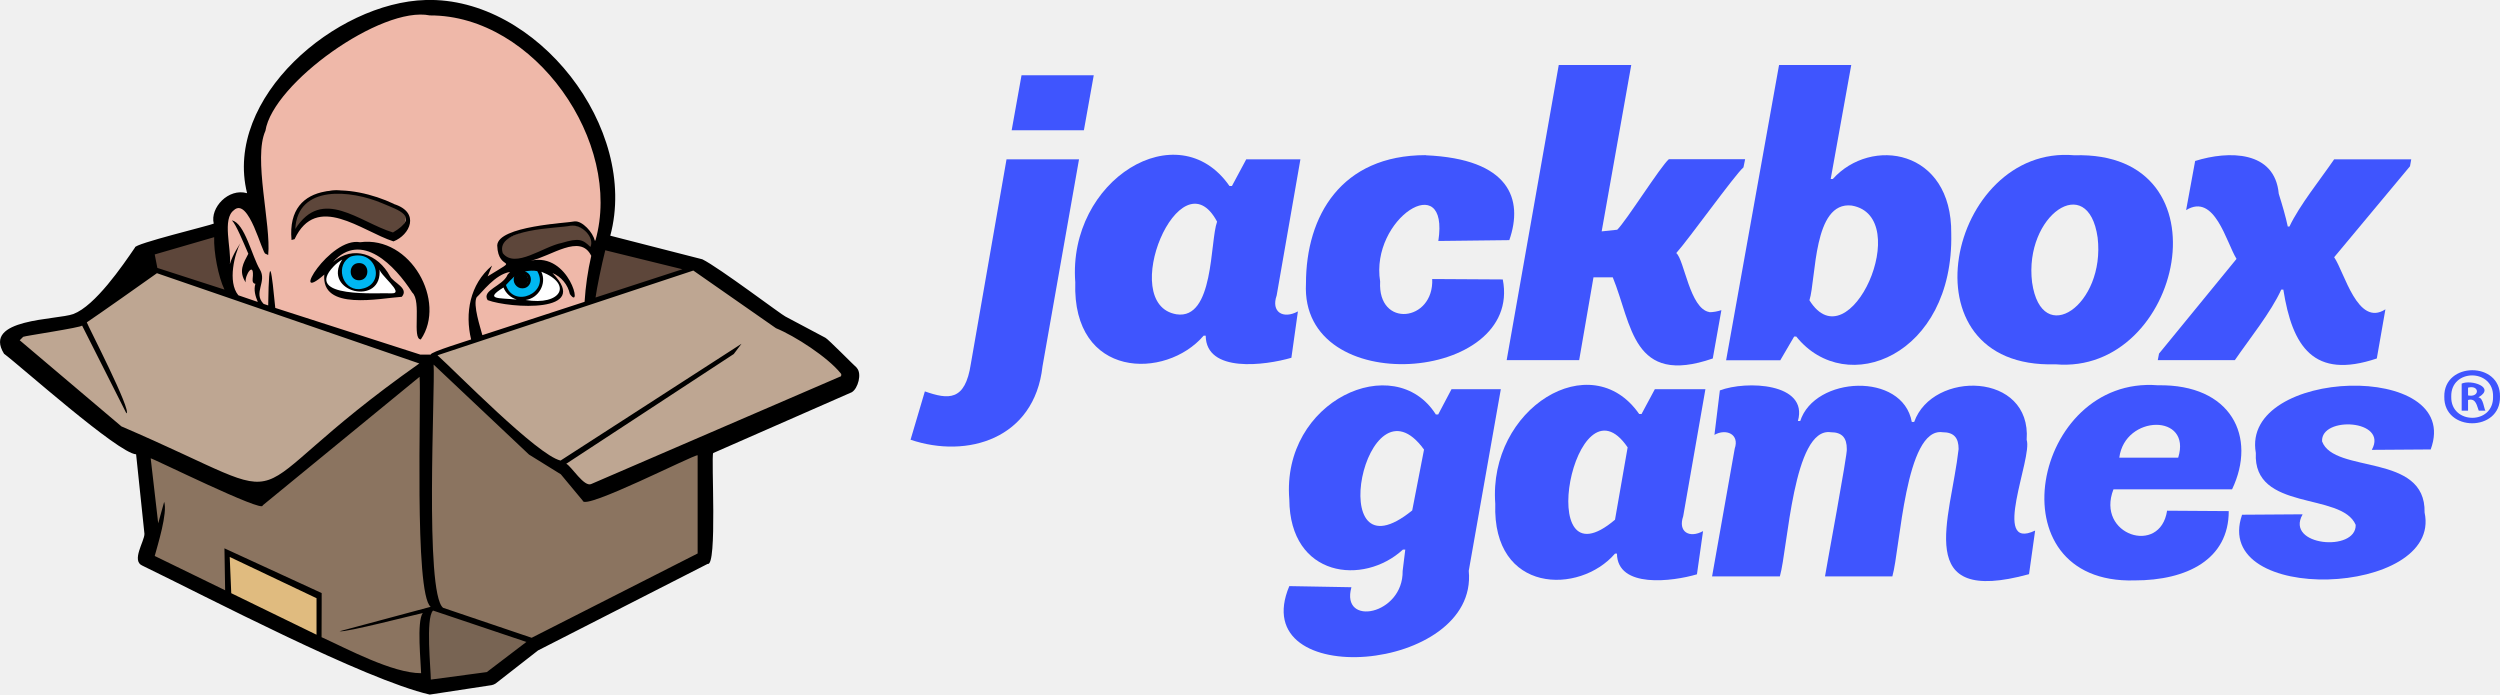
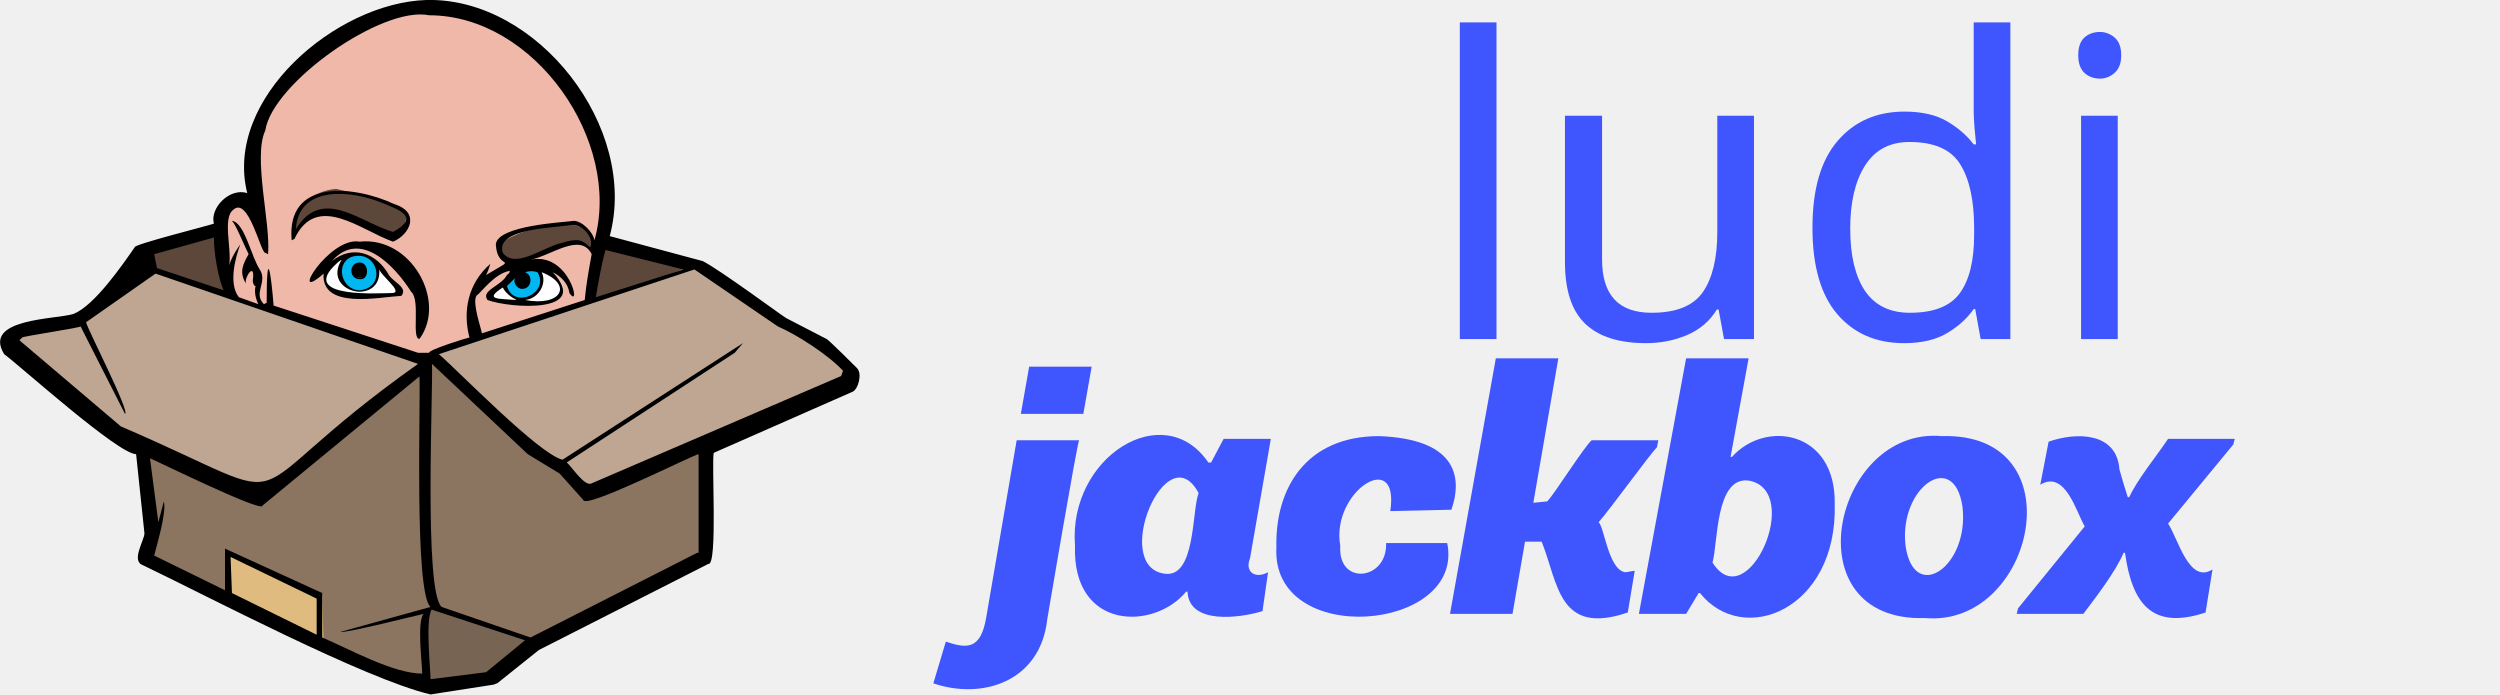
- <svg xmlns="http://www.w3.org/2000/svg" version="1.1" width="180" height="50" viewBox="0 0 180 50">
-   <defs>
-     <style>    
-             .box-flap { fill: #bea692; }
-             .box-light { fill: #8b7460; }
-             .box-medium { fill: #786453; }
-             .box-dark, .eye-brows { fill: #5d463a; }
-             .eye { fill: #fff; }
-             .iris { fill: #00b7f1; }
-             .logo path { fill: #3f55fe; }
-             .outline, .pupil { fill: #000; }
-             .skin { fill: #efb8a9; }
-             .tape { fill: #e0bb7f; }
-         </style>
-   </defs>
-   <g class="logo">
-     <path d="M97.3,42.29c-.79,2.86,3.74,1.99,3.69-1.18,0,0,.19-1.54.19-1.54h-.17c-2.83,2.61-8.14,2.02-8.18-3.61-.58-7.14,7.59-10.8,10.55-6.12h.17l.96-1.82h3.55l-2.31,13.08c.72,7.39-16.13,8.72-12.92,1.1l4.46.08ZM101.68,36.75l.85-4.38c-4.22-5.83-7.36,9.67-.85,4.38Z" />
-     <path d="M107.66,36.28c-.52-6.89,6.91-11.45,10.36-6.47h.17l.96-1.79h3.64l-1.6,9.15c-.39,1.12.44,1.61,1.43,1.07l-.44,3.11c-1.75.52-5.73,1.04-5.76-1.49h-.14c-2.54,2.96-8.84,2.91-8.62-3.58ZM117.19,32.21c-3.8-5.58-6.9,10.3-.91,5.21,0,0,.91-5.21.91-5.21Z" />
-     <path d="M129.61,30.33c1.04-3.26,7.38-3.57,8.04.05h.17c1.32-3.72,8.46-3.62,8.1,1.29.44,1.28-2.61,8.06.61,6.53l-.44,3.14c-8.44,2.32-5.64-3.93-5.07-9.01,0-.8-.33-1.21-1.16-1.21-2.68-.36-3.04,8.37-3.61,10.38h-4.85c.07-.5,1.65-8.96,1.57-9.17,0-.8-.33-1.21-1.16-1.21-2.7-.37-3.08,8.36-3.66,10.38h-4.88l1.63-9.2c.36-1.05-.63-1.46-1.46-.99l.39-3.2c1.89-.72,6.39-.55,5.62,2.2h.17Z" />
-     <path d="M155.37,27.74c5.29-.09,7.14,3.72,5.34,7.49h-8.54c-1.29,3.29,3.37,4.8,3.86,1.54l4.44.03c0,3.47-3,4.99-6.78,4.99-10.27.29-7.34-14.77,1.68-14.05ZM156.83,32.95c1-3.19-3.84-3.11-4.24,0h4.24Z" />
-     <path d="M165.78,37.05c-1.27,2.26,3.88,2.72,3.83.74-1.02-2.39-7.41-.93-7.19-5.18-1.1-6.15,14.96-6.67,12.59-.25l-4.24.03c1.21-2.19-3.69-2.45-3.58-.61.87,2.36,7.48.8,7.38,5.12,1.31,6.07-15.42,6.73-13.14.16l4.35-.03Z" />
-     <path d="M75.06,26.38c-.58,5.23-5.43,6.66-9.5,5.28l1.03-3.48c1.69.59,2.9.73,3.31-1.98,0,0,2.57-14.73,2.57-14.73h5.22l-2.63,14.91ZM73.55,5.42h5.2l-.71,3.96h-5.2l.71-3.96Z" />
-     <path d="M77.42,20.33c-.56-7.38,7.4-12.27,11.1-6.94h.18l1.03-1.92h3.9l-1.71,9.8c-.42,1.2.47,1.73,1.53,1.15l-.47,3.34c-1.88.55-6.14,1.12-6.17-1.59h-.15c-2.72,3.18-9.47,3.12-9.24-3.84ZM87.63,15.96c-2.65-4.97-7.24,5.95-2.92,6.67,2.71.41,2.4-5.25,2.92-6.67Z" />
-     <path d="M102.65,11.18c6.05.26,7.05,3.16,6.02,6.11l-5.11.06c.81-5.28-4.92-1.61-4.19,2.92-.19,3.38,3.88,2.9,3.75-.18l5.08.03c1.46,7.42-14.61,8.71-14.17.29,0-4.87,2.54-9.24,8.62-9.24Z" />
-     <path d="M123.08,22.48c.27,0,.59-.06.86-.15l-.62,3.48c-5.8,2.01-5.81-2.45-7.2-5.84h-1.39l-1.03,5.96h-5.22l3.75-21.25h5.22l-2.13,11.98,1.12-.12c.62-.59,3.13-4.58,3.72-5.08h5.49l-.12.59c-.62.53-3.96,5.2-4.84,6.17.58.47.97,4.02,2.39,4.25Z" />
-     <path d="M128.1,4.68h5.19l-1.48,8.21h.15c2.75-3.07,8.59-2.17,8.53,3.93.19,8.78-7.56,11.9-11.16,7.41h-.15l-1,1.71h-3.9l3.81-21.25ZM130.28,21.62c2.88,4.62,7.6-6.04,3.04-6.82-2.78-.32-2.55,5.25-3.04,6.82Z" />
-     <path d="M149.35,11.18c11.33-.34,7.77,15.85-1.36,15.05-11.28.35-7.69-15.85,1.36-15.05ZM151.03,17.11c-.68-4.81-5.31-1.61-4.72,3.22.69,4.8,5.29,1.63,4.72-3.22Z" />
-     <path d="M164.07,13.95c.27.86.5,1.65.65,2.36h.12c.73-1.54,2.25-3.42,3.22-4.84h5.55l-.09.5-5.46,6.55c.75,1.1,1.69,5.05,3.69,3.75l-.62,3.54c-4.54,1.53-6.08-.84-6.73-4.96h-.15c-.72,1.61-2.35,3.63-3.34,5.08h-5.55l.09-.47,5.58-6.82c-.74-1.19-1.57-4.78-3.63-3.51l.65-3.54c2.42-.76,5.74-.75,6.02,2.36Z" />
-     <path d="M177.7,28.47c.86.17.84-.78,0-.56v.56ZM177.69,29.57h-.45s0-1.95,0-1.95c.69-.31,2.45.26,1.22.98v.02c.33.02.39.82.49.95h-.48c-.13-.3-.18-.94-.77-.77v.77ZM176.49,28.56c-.05,2.01,3.06,2.05,3.01,0,.06-2.03-3.06-2.05-3.01,0M180,28.56c.05,2.56-4.06,2.55-4.01,0-.05-2.52,4.06-2.56,4.01,0" />
+ <svg xmlns="http://www.w3.org/2000/svg" version="1.1" id="Ebene_1" x="0px" y="0px" viewBox="0 0 180 50" style="enable-background:new 0 0 180 50;" xml:space="preserve">
+   <style type="text/css">
+ 	.st0{display:none;fill:#3F55FE;}
+ 	.st1{fill:#3F55FE;}
+ 	.st2{fill:#8B7460;}
+ 	.st3{fill:#EFB8A9;}
+ 	.st4{fill:#FFFFFF;}
+ 	.st5{fill:#00B7F1;}
+ 	.st6{fill:#E0BB7F;}
+ 	.st7{fill:#5D463A;}
+ 	.st8{fill:#786453;}
+ 	.st9{fill:#BEA692;}
+ 	.st10{font-family:'SupriaSans-HeavyItalic';}
+ 	.st11{font-size:30px;}
+ </style>
+   <g>
+     <path class="st0" d="M93.2,43.3c-0.7,2.5,3.2,1.7,3.2-1l0.2-1.3h-0.1c-2.5,2.3-7.1,1.8-7.1-3.1c-0.5-6.2,6.6-9.4,9.2-5.3h0.1   l0.8-1.6h3.1l-2,11.4c0.6,6.4-14,7.6-11.2,1L93.2,43.3L93.2,43.3z M97,38.4l0.7-3.8C94.1,29.6,91.4,43,97,38.4z" />
+     <path class="st0" d="M102.2,38c-0.5-6,6-9.9,9-5.6h0.1l0.8-1.6h3.2l-1.4,7.9c-0.3,1,0.4,1.4,1.2,0.9l-0.4,2.7c-1.5,0.5-5,0.9-5-1.3   h-0.1C107.5,43.7,102,43.7,102.2,38z M110.5,34.5c-3.3-4.8-6,8.9-0.8,4.5L110.5,34.5z" />
+     <path class="st0" d="M121.3,32.9c0.9-2.8,6.4-3.1,7,0h0.1c1.1-3.2,7.3-3.1,7,1.1c0.4,1.1-2.3,7,0.5,5.7l-0.4,2.7   c-7.3,2-4.9-3.4-4.4-7.8c0-0.7-0.3-1.1-1-1.1c-2.3-0.3-2.6,7.3-3.1,9h-4.2c0.1-0.4,1.4-7.8,1.4-8c0-0.7-0.3-1.1-1-1.1   c-2.3-0.3-2.7,7.3-3.2,9h-4.2l1.4-8c0.3-0.9-0.5-1.3-1.3-0.9l0.3-2.8c1.6-0.6,5.5-0.5,4.9,1.9L121.3,32.9L121.3,32.9z" />
+     <path class="st0" d="M143.6,30.6c4.6-0.1,6.2,3.2,4.6,6.5h-7.4c-1.1,2.9,2.9,4.2,3.4,1.3l3.9,0c0,3-2.6,4.3-5.9,4.3   C133.2,43.1,135.8,30,143.6,30.6z M144.9,35.1c0.9-2.8-3.3-2.7-3.7,0H144.9z" />
+     <path class="st0" d="M152.7,38.7c-1.1,2,3.4,2.4,3.3,0.6c-0.9-2.1-6.4-0.8-6.2-4.5c-1-5.3,13-5.8,10.9-0.2l-3.7,0   c1.1-1.9-3.2-2.1-3.1-0.5c0.8,2,6.5,0.7,6.4,4.4c1.1,5.3-13.4,5.8-11.4,0.1L152.7,38.7L152.7,38.7z" />
+     <path class="st1" d="M75.4,44.6c-0.5,4.5-4.7,5.8-8.2,4.6l0.9-3c1.5,0.5,2.5,0.6,2.9-1.7l2.2-12.8h4.5   C77.6,31.6,75.4,44.6,75.4,44.6z M74.1,26.4h4.5l-0.6,3.4h-4.5L74.1,26.4z" />
+     <path class="st1" d="M77.4,39.3c-0.5-6.4,6.4-10.7,9.6-6h0.2l0.9-1.7h3.4L90,40.2c-0.4,1,0.4,1.5,1.3,1L90.9,44   c-1.6,0.5-5.3,1-5.4-1.4h-0.1C83.1,45.4,77.2,45.4,77.4,39.3z M86.3,35.5c-2.3-4.3-6.3,5.2-2.5,5.8C86.1,41.7,85.8,36.8,86.3,35.5z   " />
+     <path class="st1" d="M99.3,31.4c5.3,0.2,6.1,2.7,5.2,5.3l-4.4,0.1c0.7-4.6-4.3-1.4-3.6,2.5c-0.2,2.9,3.4,2.5,3.3-0.2l4.4,0   c1.3,6.4-12.7,7.6-12.3,0.3C91.8,35.2,94,31.4,99.3,31.4L99.3,31.4z" />
+     <path class="st1" d="M117,41.2c0.2,0,0.5-0.1,0.7-0.1l-0.5,3c-5,1.7-5-2.1-6.2-5.1h-1.2l-0.9,5.2h-4.5l3.3-18.4h4.5l-1.8,10.4   l1-0.1c0.5-0.5,2.7-4,3.2-4.4h4.8l-0.1,0.5c-0.5,0.5-3.4,4.5-4.2,5.4C115.5,37.9,115.8,41,117,41.2L117,41.2z" />
+     <path class="st1" d="M121.4,25.8h4.5l-1.3,7.1h0.1c2.4-2.7,7.5-1.9,7.4,3.4c0.2,7.6-6.6,10.3-9.7,6.4h-0.1l-0.9,1.5h-3.4   L121.4,25.8L121.4,25.8z M123.3,40.5c2.5,4,6.6-5.2,2.6-5.9C123.5,34.3,123.7,39.1,123.3,40.5z" />
+     <path class="st1" d="M139.8,31.4c9.8-0.3,6.7,13.8-1.2,13.1C128.9,44.8,132,30.7,139.8,31.4z M141.3,36.5c-0.6-4.2-4.6-1.4-4.1,2.8   C137.8,43.5,141.8,40.8,141.3,36.5z" />
+     <path class="st1" d="M152.6,33.8c0.2,0.7,0.4,1.4,0.6,2h0.1c0.6-1.3,2-3,2.8-4.2h4.8l-0.1,0.4l-4.7,5.7c0.7,1,1.5,4.4,3.2,3.3   l-0.5,3.1c-3.9,1.3-5.3-0.7-5.8-4.3h-0.1c-0.6,1.4-2,3.2-2.9,4.4h-4.8l0.1-0.4l4.8-5.9c-0.6-1-1.4-4.1-3.2-3l0.6-3.1   C149.5,31.1,152.4,31.1,152.6,33.8z" />
+     <path class="st0" d="M163,31.3c0.7,0.1,0.7-0.7,0-0.5V31.3z M163,32.2h-0.4v-1.7c0.6-0.3,2.1,0.2,1.1,0.9v0c0.3,0,0.3,0.7,0.4,0.8   h-0.4c-0.1-0.3-0.2-0.8-0.7-0.7L163,32.2L163,32.2z M162,31.3c0,1.7,2.7,1.8,2.6,0C164.6,29.6,161.9,29.6,162,31.3 M165,31.3   c0,2.2-3.5,2.2-3.5,0C161.5,29.2,165,29.1,165,31.3" />
  </g>
-   <path class="box-light" d="M10.34,31.99c.15,1.59.87,6.88.31,8.36.68.16,19.44,9.44,19.82,8.67l.43.5c-.04-1.11-.65-4.88.31-5.76-1.15-1.39-.3-15.52-.37-17.4l-12.32,9.17-8.17-3.53Z M30.72,26.79c.08,1.97-.64,15.48.5,16.97l7.06,2.35,12.45-5.95.19-8.17-8.55,3.34c-.9-1.13-3.13-2.68-4.46-3.22,0,0-6.56-6.25-6.56-6.25l-.62.93Z" />
-   <path class="skin" d="M17.03,21.46l-.93-2.85v-3.72l2.17-.56.31-5.45,2.97-4.46,7.12-3.84,6.38.56,5.08,3.9,3.28,5.82.5,4.64-1.55,6.38-11.7,3.96-13.62-4.4Z" />
-   <path class="eye" d="M23.41,19.85c-.46,1.89,3.67,1.68,5.14,1.42l.25-.43c-.55-.4-1.5-1.61-1.89-2.17-.68-.33-1.86-.27-2.57-.06l-.93,1.24Z M35.39,21.55c1.08.15,2.74.26,3.76.34,3.29-.71-.3-3.36-1.98-2.48-.21.17-1.02,1.11-1.24,1.3-.28.2-1.09.54-.54.83Z" />
-   <path class="iris" d="M25.3,18.35c-1.29.57-.83,2.63.58,2.59,2.17-.19,1.47-3.1-.58-2.59Z M37.83,19.42c-.52.3-1.02.63-1.53.94.3,2.17,3.65.97,2.5-.89-.32-.01-.64-.03-.97-.04Z" />
-   <path class="tape" d="M16.35,39.86l.06,3.22,6.75,3.22-.06-3.53-6.75-2.91Z" />
-   <path class="box-dark" d="M10.9,19.36l6.13,2.11c-.63-1.14-.98-3.73-.99-5.02l-5.51,1.49.37,1.42Z M43.23,17.44l-.62,4.4,7.06-2.6-6.44-1.8Z" />
-   <path class="box-medium" d="M31.21,43.76c-.86.81-.6,4.46-.62,5.51l5.14-.5,2.54-2.66-7.06-2.35Z" />
-   <path class="box-flap" d="M.81,24.62l7.56,6.94,10.09,4.4,12.14-9.66c-.07-.48-19.44-6.7-19.69-6.94l-5.26,3.84-4.15.74-.68.68Z M31.34,25.86l6.87,6.69,2.23.93,1.92,1.86,19.07-7.86-.31-.87c-1.26-1.25-4.08-3.14-5.76-3.72,0,0-5.2-3.72-5.2-3.72l-18.95,6.38.12.31Z" />
-   <path class="pupil" d="M25.85,19.11c.59,0,.59.92,0,.91-.59,0-.59-.92,0-.91Z M37.61,19.71c.56,0,.56.88,0,.87-.56,0-.56-.88,0-.87Z" />
-   <path class="eye-brows" d="M29.27,15.43c-.98-.91-3.78-1.52-5.06-1.75-1.6.09-3.52,1.52-2.94,2.98,2.63-4.6,7.51,3.06,8-1.24Z M42.67,17.28c-.78-2.17-5.13-.82-6.54.13-.71,1.94,1.84,1.34,2.95.71,1-.41,2.52-1.1,3.4-.21.3,0,.26-.38.2-.63Z" />
-   <path class="outline" d="M25.92,17.44c-2.17-.4-5.16,4.59-2.57,2.33-.24,2.64,4,1.7,5.58,1.6.54-.62-.59-1-.85-1.48-.86-1.6-2.63-2.25-4.1-1.03,2.04-2.26,4.46.26,5.7,2.2.7.63-.04,3.36.62,3.38,1.87-2.73-.73-7.48-4.37-7ZM25.26,18.47c1.91-.58,2.6,2.18.59,2.35-1.26.04-1.72-1.79-.59-2.35ZM24.03,19.17c.18-.19.39-.35.61-.48-1.52,2.36,2.98,3.43,2.68.64-.08.4,1.9,1.83.86,1.79-.82-.06-6.42.41-4.15-1.95Z M25.85,18.94c-.8,0-.8,1.25,0,1.24.8,0,.8-1.25,0-1.24ZM25.85,19.96c-.51,0-.51-.79,0-.79.51,0,.51.79,0,.79h0Z M28.36,14.68c-3-1.42-7.77-1.82-7.37,2.6l.22-.06c1.58-3.38,4.82-.58,7.12.16,1.18-.45,1.96-2.08.03-2.69ZM28.3,16.74c-2.44-.74-5.1-3.32-7.04-.25.16-3.23,4.04-2.8,6.25-1.86,1.18.51,2.76.94.78,2.11Z M61.68,26.47c-.13-.1-2.09-2.09-2.25-2.15,0,0-2.88-1.53-2.88-1.53-.19-.06-4.81-3.55-5.98-4.12,0,0-6.63-1.7-6.63-1.7C46.02,9.24,38.67-.23,30.66,0c-6.47.17-14.58,7.05-12.87,13.91-1.34-.39-2.68,1.05-2.4,2.19-.17.11-5.77,1.46-5.67,1.72-.9,1.32-2.87,4.2-4.44,4.79-1.2.44-6.57.31-4.99,2.86,1.09.8,8.24,7.19,9.51,7.24l.6,5.73c0,.54-.97,1.95-.14,2.29,4.57,2.21,15.97,8.19,20.68,9.28,0,0,4.46-.68,4.46-.68.1-.02.2-.06.29-.12,0,0,3.05-2.38,3.05-2.38l12.21-6.23c.71.23.24-7.73.4-7.98l9.98-4.38c.45-.27.74-1.34.36-1.75ZM43.21,17.42l6.69,1.71-6.69-1.71ZM49.15,19.38l-6.27,2.04c.07-.58.44-2.39.7-3.4l5.57,1.37ZM16.83,15.14c1.09-1.02,2.05,3.18,2.29,3.13l.19.09c.22-2.18-1.09-6.99-.2-8.94.53-3.42,8.35-9.02,11.84-8.31,7.56-.02,13.92,9.15,11.92,16.21h-.05s0,0,0,0c-.12-.58-.9-1.44-1.45-1.38-.48.12-5.51.32-5.57,1.73.06,2,1.79.69-.69,2.23.18-.42.32-.78.32-.78-1.62,1.37-1.96,3.44-1.51,5.32-.08.04-3.03.93-2.9,1.09h-.76l-10.44-3.36c-.25-2.54-.45-4.33-.51-.18l-.33-.11c-.78-.8.27-1.59-.27-2.48-.56-.92-1.09-3.35-2.01-3.53.3.3.82,1.57,1.18,2.4-.36.68-.72,1.26-.19,2.06-.09-.52.66-1.64.5-.25-.03.21.06.35.2.35-.14.44,0,.9.17,1.31l-1.4-.48c-.8-.97-.25-3.04.15-3.75,0,0-.56.8-.76,1.51.13-1.09-.59-3.28.31-3.9h0ZM37.62,20.76c.69,0,.84-1.03.17-1.21.29-.07.6-.08.89-.03.92,1.55-1.71,2.72-2.25,1,.19-.21.39-.42.6-.61-.17.39.15.86.57.85ZM37.23,20.14c0-.51.79-.51.79,0,0,.51-.79.51-.79,0h0ZM38.99,19.57c2.28.88,1.41,2.46-1.15,2.03.93-.12,1.54-1.17,1.14-2.03h0ZM37.22,21.57c-1.28-.13-2.41.02-.97-.87.17.42.53.74.96.87h0ZM36.53,19.82c-.37.79-1.87,1.08-1.42,1.79,1.59.59,7.52.97,4.67-1.95.63.26,1.11.84,1.25,1.51.94,1.32,0-3.03-2.82-2.4,1.45-.3,3.57-1.99,4.36-.35-.25,1.09-.41,2.2-.48,3.31l-7.36,2.4c-.13-.51-.7-2.19-.41-2.73.37-.32,1.32-1.65,2.4-1.82-.07.08-.14.16-.21.24h0ZM42.51,17.78c-.56-.55-.83-.66-2.06-.29-1.35.26-3.35,1.88-4.25.74-.6-1.82,4.04-1.78,4.89-1.98.86-.1,1.73.88,1.42,1.53h0ZM15.42,17.07c-.04,1.1.3,2.86.74,3.78l-4.83-1.56-.19-.97,4.27-1.24ZM8.73,30.69l-7.31-6.19.25-.25c.09-.06,4.2-.67,4.24-.81l3.19,6.32c.43-.11-2.78-6.31-2.85-6.55,1.01-.68,4.01-2.8,5.05-3.54l18.89,6.5c-14.46,10.19-7.26,10.63-21.47,4.52ZM22.79,45.7l-6.14-2.99-.11-2.61,6.25,2.97v2.63ZM24.46,45.45c.38.11,5.47-1.21,5.98-1.31-.45.59-.13,3.63-.12,4.33-2.07,0-5.33-1.76-7.16-2.59v-3.18l-7-3.22.05,3.02-5.07-2.47c.21-.78.94-3.11.68-3.9l-.43,1.55-.54-4.68c.08-.04,8.2,3.98,8.06,3.39,0,0,11.3-9.26,11.3-9.26.13,1.54-.41,15.64.8,16.56l-6.56,1.76ZM35.05,48.39l-4.03.54c0-.72-.38-4.4.15-4.96h.04s6.69,2.25,6.69,2.25l-2.85,2.17ZM50.23,39.85l-11.95,6.07-6.38-2.16c-1.34-1.09-.56-15.82-.68-17.51l6.87,6.48,2.29,1.42,1.58,1.9c.08.73,8-3.33,8.27-3.27v7.06ZM60.48,27.12l-17.89,7.72c-.52.29-1.45-1.28-1.82-1.45l12.06-7.9.56-.74-13.03,8.41c-1.67-.38-7.55-6.41-8.86-7.58l18.42-6.1,5.95,4.15c1.37.56,3.73,2.09,4.66,3.25.08.07.05.21-.04.25h0Z" />
+   <path class="st2" d="M10.3,32c0.1,1.6,0.9,6.9,0.3,8.4c0.7,0.2,19.4,9.4,19.8,8.7l0.4,0.5c0-1.1-0.6-4.9,0.3-5.8  c-1.1-1.4-0.3-15.5-0.4-17.4l-12.3,9.2L10.3,32L10.3,32z M30.7,26.8c0.1,2-0.6,15.5,0.5,17l7.1,2.3l12.5-6l0.2-8.2l-8.5,3.3  c-0.9-1.1-3.1-2.7-4.5-3.2l-6.6-6.2L30.7,26.8L30.7,26.8z" />
+   <path class="st3" d="M17,21.5l-0.9-2.9v-3.7l2.2-0.6l0.3-5.4l3-4.5l7.1-3.8L35,1.1L40.1,5l3.3,5.8l0.5,4.6l-1.5,6.4l-11.7,4L17,21.5  L17,21.5z" />
+   <path class="st4" d="M23.4,19.9c-0.5,1.9,3.7,1.7,5.1,1.4l0.2-0.4c-0.5-0.4-1.5-1.6-1.9-2.2c-0.7-0.3-1.9-0.3-2.6-0.1L23.4,19.9z   M35.4,21.5c1.1,0.1,2.7,0.3,3.8,0.3c3.3-0.7-0.3-3.4-2-2.5c-0.2,0.2-1,1.1-1.2,1.3C35.6,20.9,34.8,21.2,35.4,21.5L35.4,21.5z" />
+   <path class="st5" d="M25.3,18.4c-1.3,0.6-0.8,2.6,0.6,2.6C28,20.8,27.3,17.8,25.3,18.4z M37.8,19.4c-0.5,0.3-1,0.6-1.5,0.9  c0.3,2.2,3.7,1,2.5-0.9C38.5,19.5,38.2,19.4,37.8,19.4L37.8,19.4z" />
+   <path class="st6" d="M16.4,39.9l0.1,3.2l6.8,3.2l-0.1-3.5C23.1,42.8,16.4,39.9,16.4,39.9z" />
+   <path class="st7" d="M10.9,19.4l6.1,2.1c-0.6-1.1-1-3.7-1-5l-5.5,1.5C10.5,17.9,10.9,19.4,10.9,19.4z M43.2,17.4l-0.6,4.4l7.1-2.6  C49.7,19.2,43.2,17.4,43.2,17.4z" />
+   <path class="st8" d="M31.2,43.8c-0.9,0.8-0.6,4.5-0.6,5.5l5.1-0.5l2.5-2.7C38.3,46.1,31.2,43.8,31.2,43.8z" />
+   <path class="st9" d="M0.8,24.6l7.6,6.9L18.5,36l12.1-9.7c-0.1-0.5-19.4-6.7-19.7-6.9l-5.3,3.8l-4.2,0.7L0.8,24.6L0.8,24.6z   M31.3,25.9l6.9,6.7l2.2,0.9l1.9,1.9l19.1-7.9l-0.3-0.9c-1.3-1.2-4.1-3.1-5.8-3.7l-5.2-3.7l-19,6.4L31.3,25.9L31.3,25.9z" />
+   <path d="M25.9,19.1c0.6,0,0.6,0.9,0,0.9C25.3,20,25.3,19.1,25.9,19.1z M37.6,19.7c0.6,0,0.6,0.9,0,0.9C37,20.6,37,19.7,37.6,19.7z" />
+   <path class="st7" d="M29.3,15.4c-1-0.9-3.8-1.5-5.1-1.8c-1.6,0.1-3.5,1.5-2.9,3C23.9,12.1,28.8,19.7,29.3,15.4L29.3,15.4z   M42.7,17.3c-0.8-2.2-5.1-0.8-6.5,0.1c-0.7,1.9,1.8,1.3,3,0.7c1-0.4,2.5-1.1,3.4-0.2C42.8,17.9,42.7,17.5,42.7,17.3L42.7,17.3z" />
+   <path d="M25.9,17.4c-2.2-0.4-5.2,4.6-2.6,2.3c-0.2,2.6,4,1.7,5.6,1.6c0.5-0.6-0.6-1-0.9-1.5c-0.9-1.6-2.6-2.2-4.1-1  c2-2.3,4.5,0.3,5.7,2.2c0.7,0.6,0,3.4,0.6,3.4C32.2,21.7,29.6,17,25.9,17.4L25.9,17.4z M25.3,18.5c1.9-0.6,2.6,2.2,0.6,2.4  C24.6,20.9,24.1,19,25.3,18.5z M24,19.2c0.2-0.2,0.4-0.4,0.6-0.5c-1.5,2.4,3,3.4,2.7,0.6c-0.1,0.4,1.9,1.8,0.9,1.8  C27.4,21.1,21.8,21.5,24,19.2z M25.9,18.9c-0.8,0-0.8,1.2,0,1.2C26.6,20.2,26.6,18.9,25.9,18.9z M25.9,20c-0.5,0-0.5-0.8,0-0.8  S26.4,20,25.9,20L25.9,20z M28.4,14.7c-3-1.4-7.8-1.8-7.4,2.6l0.2-0.1c1.6-3.4,4.8-0.6,7.1,0.2C29.5,16.9,30.3,15.3,28.4,14.7  L28.4,14.7z M28.3,16.7c-2.4-0.7-5.1-3.3-7-0.2c0.2-3.2,4-2.8,6.2-1.9C28.7,15.1,30.3,15.6,28.3,16.7L28.3,16.7z M61.7,26.5  c-0.1-0.1-2.1-2.1-2.2-2.1l-2.9-1.5c-0.2-0.1-4.8-3.5-6-4.1L43.9,17C46,9.2,38.7-0.2,30.7,0c-6.5,0.2-14.6,7.1-12.9,13.9  c-1.3-0.4-2.7,1.1-2.4,2.2c-0.2,0.1-5.8,1.5-5.7,1.7c-0.9,1.3-2.9,4.2-4.4,4.8c-1.2,0.4-6.6,0.3-5,2.9c1.1,0.8,8.2,7.2,9.5,7.2  l0.6,5.7c0,0.5-1,2-0.1,2.3c4.6,2.2,16,8.2,20.7,9.3l4.5-0.7c0.1,0,0.2-0.1,0.3-0.1l3-2.4L51,40.6c0.7,0.2,0.2-7.7,0.4-8l10-4.4  C61.8,28,62.1,26.9,61.7,26.5L61.7,26.5z M43.2,17.4l6.7,1.7C49.9,19.1,43.2,17.4,43.2,17.4z M49.2,19.4l-6.3,2  c0.1-0.6,0.4-2.4,0.7-3.4L49.2,19.4L49.2,19.4z M16.8,15.1c1.1-1,2,3.2,2.3,3.1l0.2,0.1c0.2-2.2-1.1-7-0.2-8.9  c0.5-3.4,8.4-9,11.8-8.3c7.6,0,13.9,9.1,11.9,16.2h0l0,0c-0.1-0.6-0.9-1.4-1.5-1.4c-0.5,0.1-5.5,0.3-5.6,1.7c0.1,2,1.8,0.7-0.7,2.2  c0.2-0.4,0.3-0.8,0.3-0.8c-1.6,1.4-2,3.4-1.5,5.3c-0.1,0-3,0.9-2.9,1.1h-0.8l-10.4-3.4c-0.2-2.5-0.5-4.3-0.5-0.2L19,21.9  c-0.8-0.8,0.3-1.6-0.3-2.5c-0.6-0.9-1.1-3.4-2-3.5c0.3,0.3,0.8,1.6,1.2,2.4c-0.4,0.7-0.7,1.3-0.2,2.1c-0.1-0.5,0.7-1.6,0.5-0.2  c0,0.2,0.1,0.4,0.2,0.4c-0.1,0.4,0,0.9,0.2,1.3l-1.4-0.5c-0.8-1-0.2-3,0.1-3.8c0,0-0.6,0.8-0.8,1.5C16.7,17.9,16,15.7,16.8,15.1  L16.8,15.1L16.8,15.1z M37.6,20.8c0.7,0,0.8-1,0.2-1.2c0.3-0.1,0.6-0.1,0.9,0c0.9,1.5-1.7,2.7-2.2,1c0.2-0.2,0.4-0.4,0.6-0.6  C36.9,20.3,37.2,20.8,37.6,20.8L37.6,20.8z M37.2,20.1c0-0.5,0.8-0.5,0.8,0S37.2,20.6,37.2,20.1L37.2,20.1z M39,19.6  c2.3,0.9,1.4,2.5-1.2,2C38.8,21.5,39.4,20.4,39,19.6L39,19.6L39,19.6z M37.2,21.6c-1.3-0.1-2.4,0-1-0.9  C36.4,21.1,36.8,21.4,37.2,21.6L37.2,21.6L37.2,21.6z M36.5,19.8c-0.4,0.8-1.9,1.1-1.4,1.8c1.6,0.6,7.5,1,4.7-2  c0.6,0.3,1.1,0.8,1.2,1.5c0.9,1.3,0-3-2.8-2.4c1.5-0.3,3.6-2,4.4-0.4c-0.2,1.1-0.4,2.2-0.5,3.3l-7.4,2.4c-0.1-0.5-0.7-2.2-0.4-2.7  c0.4-0.3,1.3-1.6,2.4-1.8C36.7,19.7,36.6,19.7,36.5,19.8L36.5,19.8L36.5,19.8z M42.5,17.8c-0.6-0.5-0.8-0.7-2.1-0.3  c-1.3,0.3-3.3,1.9-4.2,0.7c-0.6-1.8,4-1.8,4.9-2C41.9,16.1,42.8,17.1,42.5,17.8C42.5,17.8,42.5,17.8,42.5,17.8z M15.4,17.1  c0,1.1,0.3,2.9,0.7,3.8l-4.8-1.6l-0.2-1L15.4,17.1L15.4,17.1z M8.7,30.7l-7.3-6.2l0.2-0.2c0.1-0.1,4.2-0.7,4.2-0.8l3.2,6.3  c0.4-0.1-2.8-6.3-2.8-6.6c1-0.7,4-2.8,5-3.5l18.9,6.5C15.7,36.4,22.9,36.8,8.7,30.7L8.7,30.7z M22.8,45.7l-6.1-3l-0.1-2.6l6.2,3  V45.7z M24.5,45.5c0.4,0.1,5.5-1.2,6-1.3c-0.5,0.6-0.1,3.6-0.1,4.3c-2.1,0-5.3-1.8-7.2-2.6v-3.2l-7-3.2l0,3L11.1,40  c0.2-0.8,0.9-3.1,0.7-3.9l-0.4,1.5L10.8,33c0.1,0,8.2,4,8.1,3.4l11.3-9.3c0.1,1.5-0.4,15.6,0.8,16.6L24.5,45.5L24.5,45.5z M35,48.4  l-4,0.5c0-0.7-0.4-4.4,0.1-5h0l6.7,2.2L35,48.4z M50.2,39.8l-12,6.1l-6.4-2.2c-1.3-1.1-0.6-15.8-0.7-17.5l6.9,6.5l2.3,1.4L42,36  c0.1,0.7,8-3.3,8.3-3.3V39.8L50.2,39.8z M60.5,27.1l-17.9,7.7c-0.5,0.3-1.5-1.3-1.8-1.5l12.1-7.9l0.6-0.7l-13,8.4  c-1.7-0.4-7.5-6.4-8.9-7.6l18.4-6.1l6,4.1c1.4,0.6,3.7,2.1,4.7,3.2C60.6,26.9,60.6,27.1,60.5,27.1L60.5,27.1L60.5,27.1z" />
+   <text transform="matrix(1 0 0 1 102.5593 24.4104)" class="st1 st10 st11">ludi</text>
</svg>
